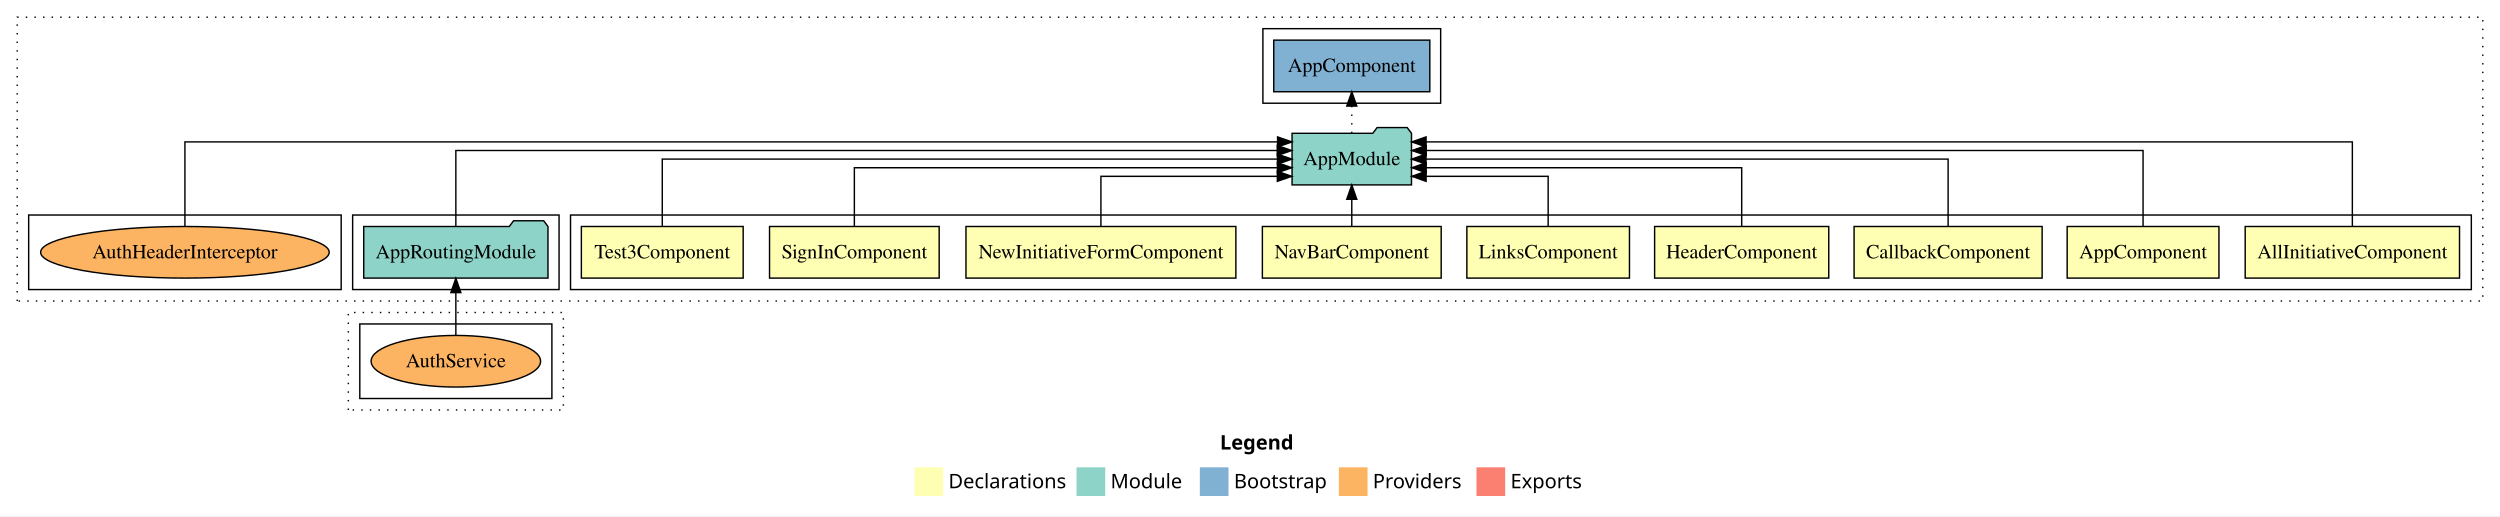
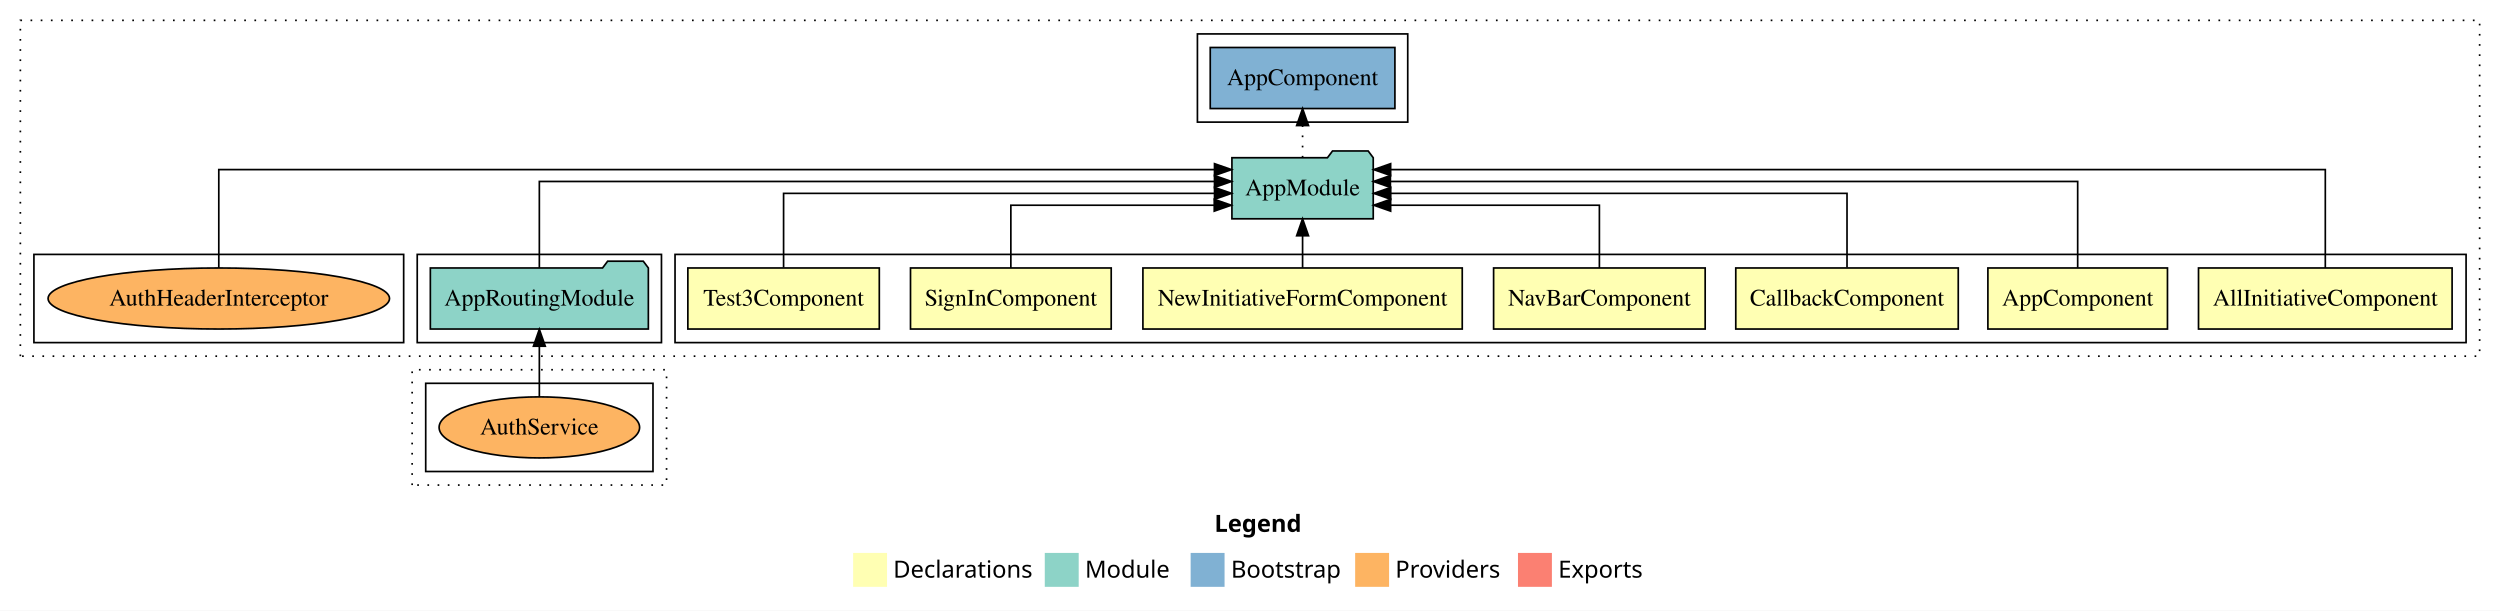
- <svg xmlns="http://www.w3.org/2000/svg" width="1744pt" height="360pt" viewBox="0.00 0.00 1744.00 360.00">
+ <svg xmlns="http://www.w3.org/2000/svg" width="1474pt" height="360pt" viewBox="0.00 0.00 1474.00 360.00">
  <g id="graph0" class="graph" transform="scale(1 1) rotate(0) translate(4 356)">
-     <polygon fill="white" stroke="transparent" points="-4,4 -4,-356 1740,-356 1740,4 -4,4" />
-     <text text-anchor="start" x="847.01" y="-42.4" font-family="sans-serif" font-weight="bold" font-size="14.00">Legend</text>
-     <polygon fill="#ffffb3" stroke="transparent" points="634,-10 634,-30 654,-30 654,-10 634,-10" />
-     <text text-anchor="start" x="657.63" y="-15.4" font-family="sans-serif" font-size="14.00">  Declarations</text>
-     <polygon fill="#8dd3c7" stroke="transparent" points="747,-10 747,-30 767,-30 767,-10 747,-10" />
-     <text text-anchor="start" x="770.73" y="-15.4" font-family="sans-serif" font-size="14.00">  Module</text>
-     <polygon fill="#80b1d3" stroke="transparent" points="833,-10 833,-30 853,-30 853,-10 833,-10" />
-     <text text-anchor="start" x="856.78" y="-15.4" font-family="sans-serif" font-size="14.00">  Bootstrap</text>
-     <polygon fill="#fdb462" stroke="transparent" points="930,-10 930,-30 950,-30 950,-10 930,-10" />
-     <text text-anchor="start" x="953.67" y="-15.4" font-family="sans-serif" font-size="14.00">  Providers</text>
-     <polygon fill="#fb8072" stroke="transparent" points="1026,-10 1026,-30 1046,-30 1046,-10 1026,-10" />
-     <text text-anchor="start" x="1049.73" y="-15.4" font-family="sans-serif" font-size="14.00">  Exports</text>
+     <polygon fill="white" stroke="transparent" points="-4,4 -4,-356 1470,-356 1470,4 -4,4" />
+     <text text-anchor="start" x="712.01" y="-42.4" font-family="sans-serif" font-weight="bold" font-size="14.00">Legend</text>
+     <polygon fill="#ffffb3" stroke="transparent" points="499,-10 499,-30 519,-30 519,-10 499,-10" />
+     <text text-anchor="start" x="522.63" y="-15.4" font-family="sans-serif" font-size="14.00">  Declarations</text>
+     <polygon fill="#8dd3c7" stroke="transparent" points="612,-10 612,-30 632,-30 632,-10 612,-10" />
+     <text text-anchor="start" x="635.73" y="-15.4" font-family="sans-serif" font-size="14.00">  Module</text>
+     <polygon fill="#80b1d3" stroke="transparent" points="698,-10 698,-30 718,-30 718,-10 698,-10" />
+     <text text-anchor="start" x="721.78" y="-15.4" font-family="sans-serif" font-size="14.00">  Bootstrap</text>
+     <polygon fill="#fdb462" stroke="transparent" points="795,-10 795,-30 815,-30 815,-10 795,-10" />
+     <text text-anchor="start" x="818.67" y="-15.4" font-family="sans-serif" font-size="14.00">  Providers</text>
+     <polygon fill="#fb8072" stroke="transparent" points="891,-10 891,-30 911,-30 911,-10 891,-10" />
+     <text text-anchor="start" x="914.73" y="-15.4" font-family="sans-serif" font-size="14.00">  Exports</text>
    <g id="clust1" class="cluster">
-       <polygon fill="none" stroke="black" stroke-dasharray="1,5" points="8,-146 8,-344 1728,-344 1728,-146 8,-146" />
+       <polygon fill="none" stroke="black" stroke-dasharray="1,5" points="8,-146 8,-344 1458,-344 1458,-146 8,-146" />
    </g>
    <g id="clust2" class="cluster">
-       <polygon fill="none" stroke="black" points="394,-154 394,-206 1720,-206 1720,-154 394,-154" />
+       <polygon fill="none" stroke="black" points="394,-154 394,-206 1450,-206 1450,-154 394,-154" />
+     </g>
+     <g id="clust10" class="cluster">
+       <polygon fill="none" stroke="black" points="242,-154 242,-206 386,-206 386,-154 242,-154" />
    </g>
    <g id="clust12" class="cluster">
-       <polygon fill="none" stroke="black" points="242,-154 242,-206 386,-206 386,-154 242,-154" />
+       <polygon fill="none" stroke="black" points="702,-284 702,-336 826,-336 826,-284 702,-284" />
+     </g>
+     <g id="clust13" class="cluster">
+       <polygon fill="none" stroke="black" points="16,-154 16,-206 234,-206 234,-154 16,-154" />
    </g>
    <g id="clust14" class="cluster">
-       <polygon fill="none" stroke="black" points="877,-284 877,-336 1001,-336 1001,-284 877,-284" />
-     </g>
-     <g id="clust15" class="cluster">
-       <polygon fill="none" stroke="black" points="16,-154 16,-206 234,-206 234,-154 16,-154" />
-     </g>
-     <g id="clust16" class="cluster">
      <polygon fill="none" stroke="black" stroke-dasharray="1,5" points="239,-70 239,-138 389,-138 389,-70 239,-70" />
    </g>
-     <g id="clust21" class="cluster">
+     <g id="clust19" class="cluster">
      <polygon fill="none" stroke="black" points="247,-78 247,-130 381,-130 381,-78 247,-78" />
    </g>
    <g id="node1" class="node">
-       <polygon fill="#ffffb3" stroke="black" points="1711.76,-198 1562.24,-198 1562.24,-162 1711.76,-162 1711.76,-198" />
-       <text text-anchor="middle" x="1637" y="-175.8" font-family="Times,serif" font-size="14.00">AllInitiativeComponent</text>
+       <polygon fill="#ffffb3" stroke="black" points="1441.76,-198 1292.24,-198 1292.24,-162 1441.76,-162 1441.76,-198" />
+       <text text-anchor="middle" x="1367" y="-175.8" font-family="Times,serif" font-size="14.00">AllInitiativeComponent</text>
    </g>
-     <g id="node10" class="node">
-       <polygon fill="#8dd3c7" stroke="black" points="980.66,-263 977.66,-267 956.66,-267 953.66,-263 897.34,-263 897.34,-227 980.66,-227 980.66,-263" />
-       <text text-anchor="middle" x="939" y="-240.8" font-family="Times,serif" font-size="14.00">AppModule</text>
+     <g id="node8" class="node">
+       <polygon fill="#8dd3c7" stroke="black" points="805.66,-263 802.66,-267 781.66,-267 778.66,-263 722.34,-263 722.34,-227 805.66,-227 805.66,-263" />
+       <text text-anchor="middle" x="764" y="-240.8" font-family="Times,serif" font-size="14.00">AppModule</text>
    </g>
    <g id="edge1" class="edge">
-       <path fill="none" stroke="black" d="M1637,-198.25C1637,-221.02 1637,-257 1637,-257 1637,-257 990.83,-257 990.83,-257" />
-       <polygon fill="black" stroke="black" points="990.83,-253.5 980.83,-257 990.83,-260.5 990.83,-253.5" />
+       <path fill="none" stroke="black" d="M1367,-198.01C1367,-220.49 1367,-256 1367,-256 1367,-256 815.92,-256 815.92,-256" />
+       <polygon fill="black" stroke="black" points="815.92,-252.5 805.92,-256 815.92,-259.5 815.92,-252.5" />
    </g>
    <g id="node2" class="node">
-       <polygon fill="#ffffb3" stroke="black" points="1543.94,-198 1438.06,-198 1438.06,-162 1543.94,-162 1543.94,-198" />
-       <text text-anchor="middle" x="1491" y="-175.8" font-family="Times,serif" font-size="14.00">AppComponent</text>
+       <polygon fill="#ffffb3" stroke="black" points="1273.94,-198 1168.06,-198 1168.06,-162 1273.94,-162 1273.94,-198" />
+       <text text-anchor="middle" x="1221" y="-175.8" font-family="Times,serif" font-size="14.00">AppComponent</text>
    </g>
    <g id="edge2" class="edge">
-       <path fill="none" stroke="black" d="M1491,-198.28C1491,-219.32 1491,-251 1491,-251 1491,-251 990.94,-251 990.94,-251" />
-       <polygon fill="black" stroke="black" points="990.94,-247.5 980.94,-251 990.94,-254.5 990.94,-247.5" />
+       <path fill="none" stroke="black" d="M1221,-198.13C1221,-218.57 1221,-249 1221,-249 1221,-249 815.77,-249 815.77,-249" />
+       <polygon fill="black" stroke="black" points="815.77,-245.5 805.77,-249 815.77,-252.5 815.77,-245.5" />
    </g>
    <g id="node3" class="node">
-       <polygon fill="#ffffb3" stroke="black" points="1420.59,-198 1289.41,-198 1289.41,-162 1420.59,-162 1420.59,-198" />
-       <text text-anchor="middle" x="1355" y="-175.8" font-family="Times,serif" font-size="14.00">CallbackComponent</text>
+       <polygon fill="#ffffb3" stroke="black" points="1150.59,-198 1019.41,-198 1019.41,-162 1150.59,-162 1150.59,-198" />
+       <text text-anchor="middle" x="1085" y="-175.8" font-family="Times,serif" font-size="14.00">CallbackComponent</text>
    </g>
    <g id="edge3" class="edge">
-       <path fill="none" stroke="black" d="M1355,-198.11C1355,-217.34 1355,-245 1355,-245 1355,-245 990.79,-245 990.79,-245" />
-       <polygon fill="black" stroke="black" points="990.79,-241.5 980.79,-245 990.79,-248.5 990.79,-241.5" />
+       <path fill="none" stroke="black" d="M1085,-198.27C1085,-216.56 1085,-242 1085,-242 1085,-242 815.97,-242 815.97,-242" />
+       <polygon fill="black" stroke="black" points="815.97,-238.5 805.97,-242 815.97,-245.5 815.97,-238.5" />
    </g>
    <g id="node4" class="node">
-       <polygon fill="#ffffb3" stroke="black" points="1271.74,-198 1150.26,-198 1150.26,-162 1271.74,-162 1271.74,-198" />
-       <text text-anchor="middle" x="1211" y="-175.8" font-family="Times,serif" font-size="14.00">HeaderComponent</text>
-     </g>
-     <g id="edge4" class="edge">
-       <path fill="none" stroke="black" d="M1211,-198.02C1211,-215.37 1211,-239 1211,-239 1211,-239 990.9,-239 990.9,-239" />
-       <polygon fill="black" stroke="black" points="990.9,-235.5 980.9,-239 990.9,-242.5 990.9,-235.5" />
-     </g>
-     <g id="node5" class="node">
-       <polygon fill="#ffffb3" stroke="black" points="1132.72,-198 1019.28,-198 1019.28,-162 1132.72,-162 1132.72,-198" />
-       <text text-anchor="middle" x="1076" y="-175.8" font-family="Times,serif" font-size="14.00">LinksComponent</text>
-     </g>
-     <g id="edge5" class="edge">
-       <path fill="none" stroke="black" d="M1076,-198.24C1076,-213.57 1076,-233 1076,-233 1076,-233 990.85,-233 990.85,-233" />
-       <polygon fill="black" stroke="black" points="990.85,-229.5 980.85,-233 990.85,-236.5 990.85,-229.5" />
-     </g>
-     <g id="node6" class="node">
      <polygon fill="#ffffb3" stroke="black" points="1001.37,-198 876.63,-198 876.63,-162 1001.37,-162 1001.37,-198" />
      <text text-anchor="middle" x="939" y="-175.8" font-family="Times,serif" font-size="14.00">NavBarComponent</text>
    </g>
-     <g id="edge6" class="edge">
-       <path fill="none" stroke="black" d="M939,-198.11C939,-198.11 939,-216.99 939,-216.99" />
-       <polygon fill="black" stroke="black" points="935.5,-216.99 939,-226.99 942.5,-216.99 935.5,-216.99" />
+     <g id="edge4" class="edge">
+       <path fill="none" stroke="black" d="M939,-198.01C939,-214.05 939,-235 939,-235 939,-235 815.92,-235 815.92,-235" />
+       <polygon fill="black" stroke="black" points="815.92,-231.5 805.92,-235 815.92,-238.5 815.92,-231.5" />
    </g>
-     <g id="node7" class="node">
+     <g id="node5" class="node">
      <polygon fill="#ffffb3" stroke="black" points="858.14,-198 669.86,-198 669.86,-162 858.14,-162 858.14,-198" />
      <text text-anchor="middle" x="764" y="-175.8" font-family="Times,serif" font-size="14.00">NewInitiativeFormComponent</text>
    </g>
-     <g id="edge7" class="edge">
-       <path fill="none" stroke="black" d="M764,-198.24C764,-213.57 764,-233 764,-233 764,-233 887.08,-233 887.08,-233" />
-       <polygon fill="black" stroke="black" points="887.08,-236.5 897.08,-233 887.08,-229.5 887.08,-236.5" />
+     <g id="edge5" class="edge">
+       <path fill="none" stroke="black" d="M764,-198.11C764,-198.11 764,-216.99 764,-216.99" />
+       <polygon fill="black" stroke="black" points="760.5,-216.99 764,-226.99 767.5,-216.99 760.5,-216.99" />
    </g>
-     <g id="node8" class="node">
+     <g id="node6" class="node">
      <polygon fill="#ffffb3" stroke="black" points="651.17,-198 532.83,-198 532.83,-162 651.17,-162 651.17,-198" />
      <text text-anchor="middle" x="592" y="-175.8" font-family="Times,serif" font-size="14.00">SignInComponent</text>
    </g>
-     <g id="edge8" class="edge">
-       <path fill="none" stroke="black" d="M592,-198.02C592,-215.37 592,-239 592,-239 592,-239 887.14,-239 887.14,-239" />
-       <polygon fill="black" stroke="black" points="887.14,-242.5 897.14,-239 887.14,-235.5 887.14,-242.5" />
+     <g id="edge6" class="edge">
+       <path fill="none" stroke="black" d="M592,-198.01C592,-214.05 592,-235 592,-235 592,-235 711.92,-235 711.92,-235" />
+       <polygon fill="black" stroke="black" points="711.92,-238.5 721.92,-235 711.92,-231.5 711.92,-238.5" />
    </g>
-     <g id="node9" class="node">
+     <g id="node7" class="node">
      <polygon fill="#ffffb3" stroke="black" points="514.44,-198 401.56,-198 401.56,-162 514.44,-162 514.44,-198" />
      <text text-anchor="middle" x="458" y="-175.8" font-family="Times,serif" font-size="14.00">Test3Component</text>
    </g>
+     <g id="edge7" class="edge">
+       <path fill="none" stroke="black" d="M458,-198.27C458,-216.56 458,-242 458,-242 458,-242 712.09,-242 712.09,-242" />
+       <polygon fill="black" stroke="black" points="712.09,-245.5 722.09,-242 712.09,-238.5 712.09,-245.5" />
+     </g>
+     <g id="node10" class="node">
+       <polygon fill="#80b1d3" stroke="black" points="818.44,-328 709.56,-328 709.56,-292 818.44,-292 818.44,-328" />
+       <text text-anchor="middle" x="764" y="-305.8" font-family="Times,serif" font-size="14.00">AppComponent </text>
+     </g>
    <g id="edge9" class="edge">
-       <path fill="none" stroke="black" d="M458,-198.11C458,-217.34 458,-245 458,-245 458,-245 887.16,-245 887.16,-245" />
-       <polygon fill="black" stroke="black" points="887.16,-248.5 897.16,-245 887.16,-241.5 887.16,-248.5" />
+       <path fill="none" stroke="black" stroke-dasharray="1,5" d="M764,-263.11C764,-263.11 764,-281.99 764,-281.99" />
+       <polygon fill="black" stroke="black" points="760.5,-281.99 764,-291.99 767.5,-281.99 760.5,-281.99" />
    </g>
-     <g id="node12" class="node">
-       <polygon fill="#80b1d3" stroke="black" points="993.44,-328 884.56,-328 884.56,-292 993.44,-292 993.44,-328" />
-       <text text-anchor="middle" x="939" y="-305.8" font-family="Times,serif" font-size="14.00">AppComponent </text>
-     </g>
-     <g id="edge11" class="edge">
-       <path fill="none" stroke="black" stroke-dasharray="1,5" d="M939,-263.11C939,-263.11 939,-281.99 939,-281.99" />
-       <polygon fill="black" stroke="black" points="935.5,-281.99 939,-291.99 942.5,-281.99 935.5,-281.99" />
-     </g>
-     <g id="node11" class="node">
+     <g id="node9" class="node">
      <polygon fill="#8dd3c7" stroke="black" points="378.27,-198 375.27,-202 354.27,-202 351.27,-198 249.73,-198 249.73,-162 378.27,-162 378.27,-198" />
      <text text-anchor="middle" x="314" y="-175.8" font-family="Times,serif" font-size="14.00">AppRoutingModule</text>
    </g>
-     <g id="edge10" class="edge">
-       <path fill="none" stroke="black" d="M314,-198.28C314,-219.32 314,-251 314,-251 314,-251 887.02,-251 887.02,-251" />
-       <polygon fill="black" stroke="black" points="887.02,-254.5 897.02,-251 887.02,-247.5 887.02,-254.5" />
+     <g id="edge8" class="edge">
+       <path fill="none" stroke="black" d="M314,-198.13C314,-218.57 314,-249 314,-249 314,-249 712.07,-249 712.07,-249" />
+       <polygon fill="black" stroke="black" points="712.07,-252.5 722.07,-249 712.07,-245.5 712.07,-252.5" />
    </g>
-     <g id="node13" class="node">
+     <g id="node11" class="node">
      <ellipse fill="#fdb462" stroke="black" cx="125" cy="-180" rx="100.66" ry="18" />
      <text text-anchor="middle" x="125" y="-175.8" font-family="Times,serif" font-size="14.00">AuthHeaderInterceptor</text>
    </g>
-     <g id="edge12" class="edge">
-       <path fill="none" stroke="black" d="M125,-198.25C125,-221.02 125,-257 125,-257 125,-257 887.23,-257 887.23,-257" />
-       <polygon fill="black" stroke="black" points="887.23,-260.5 897.23,-257 887.23,-253.5 887.23,-260.5" />
+     <g id="edge10" class="edge">
+       <path fill="none" stroke="black" d="M125,-198.01C125,-220.49 125,-256 125,-256 125,-256 712.07,-256 712.07,-256" />
+       <polygon fill="black" stroke="black" points="712.07,-259.5 722.07,-256 712.07,-252.5 712.07,-259.5" />
    </g>
-     <g id="node14" class="node">
+     <g id="node12" class="node">
      <ellipse fill="#fdb462" stroke="black" cx="314" cy="-104" rx="59.11" ry="18" />
      <text text-anchor="middle" x="314" y="-99.8" font-family="Times,serif" font-size="14.00">AuthService</text>
    </g>
-     <g id="edge13" class="edge">
+     <g id="edge11" class="edge">
      <path fill="none" stroke="black" d="M314,-122.01C314,-122.01 314,-151.85 314,-151.85" />
      <polygon fill="black" stroke="black" points="310.5,-151.85 314,-161.85 317.5,-151.85 310.5,-151.85" />
    </g>
  </g>
</svg>
